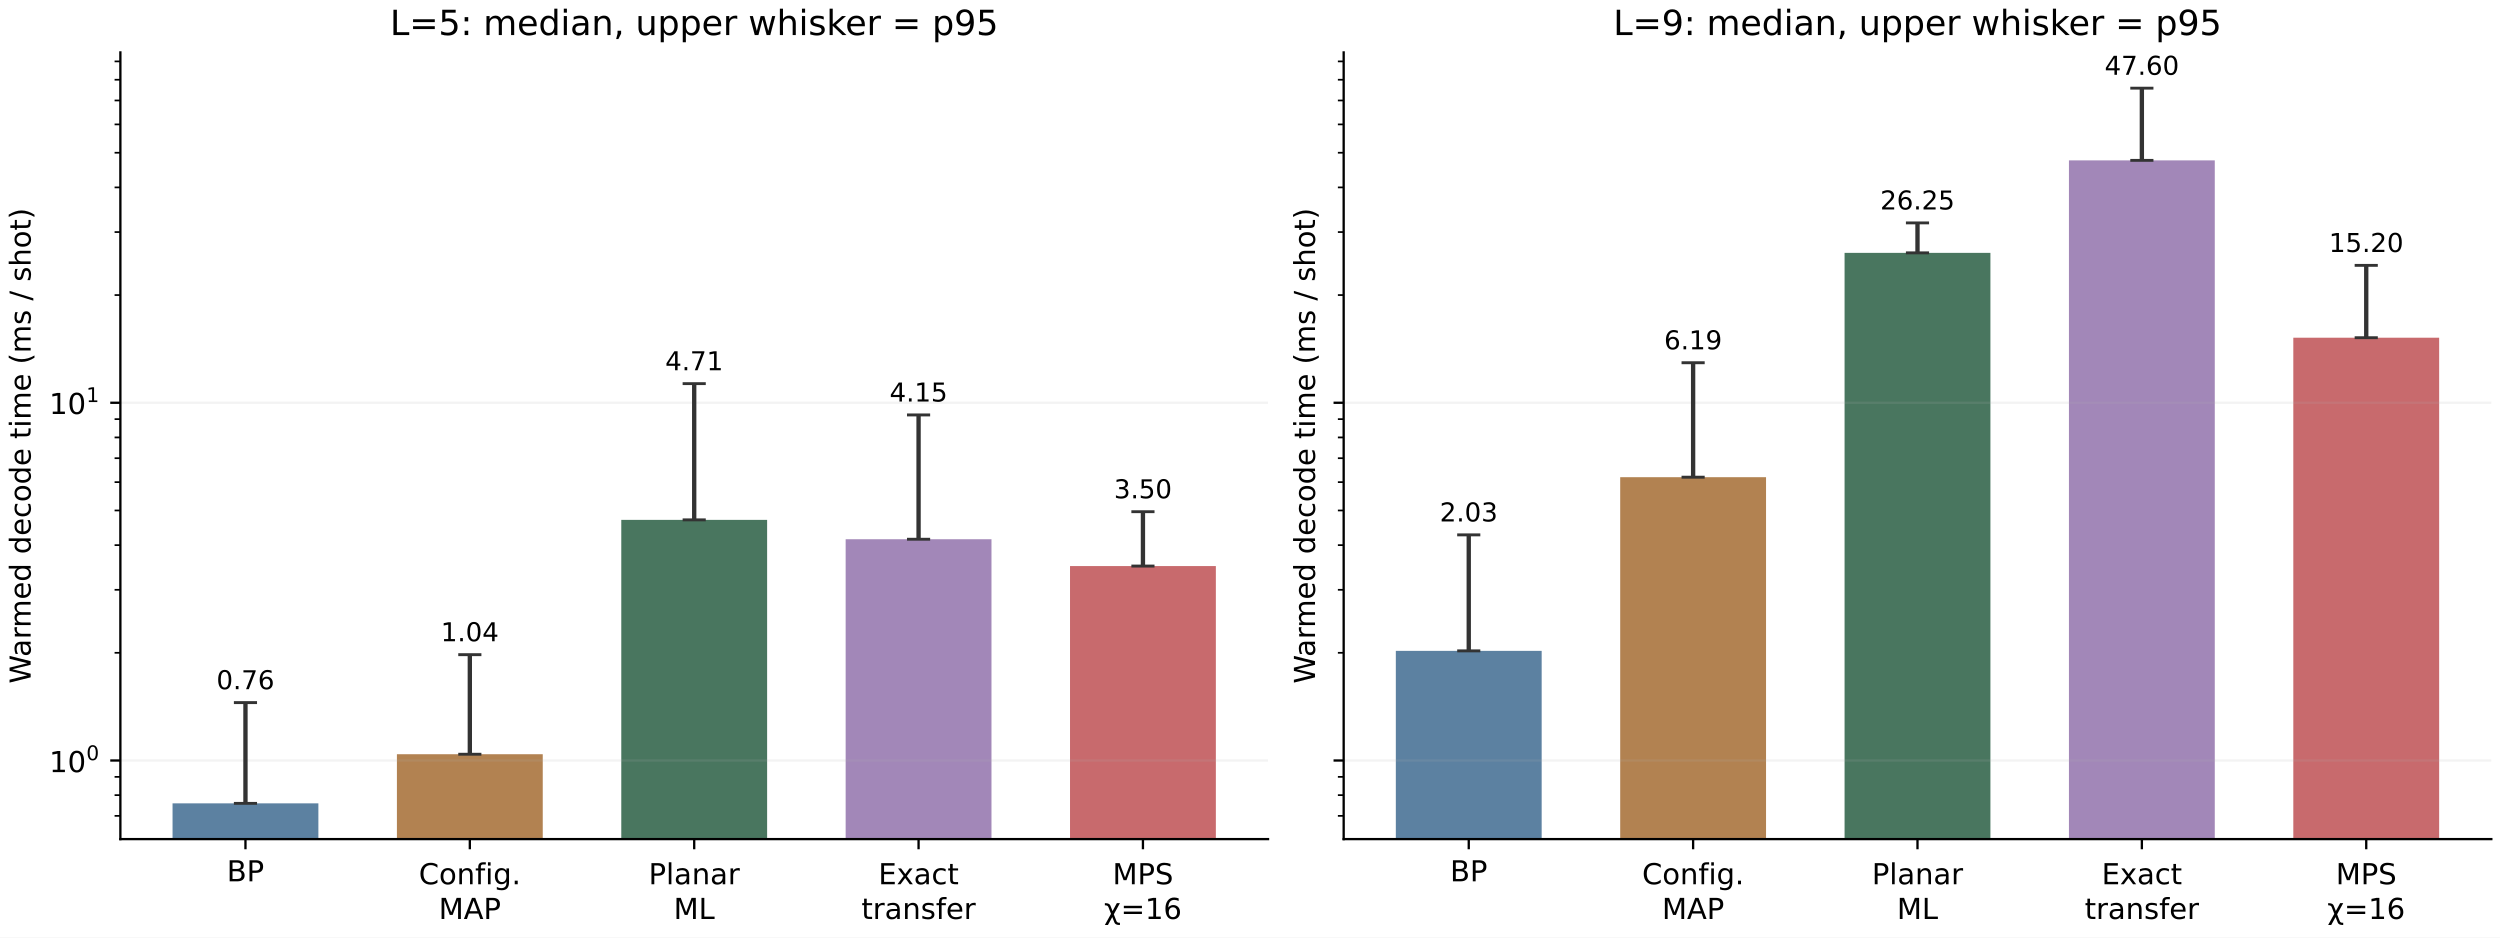
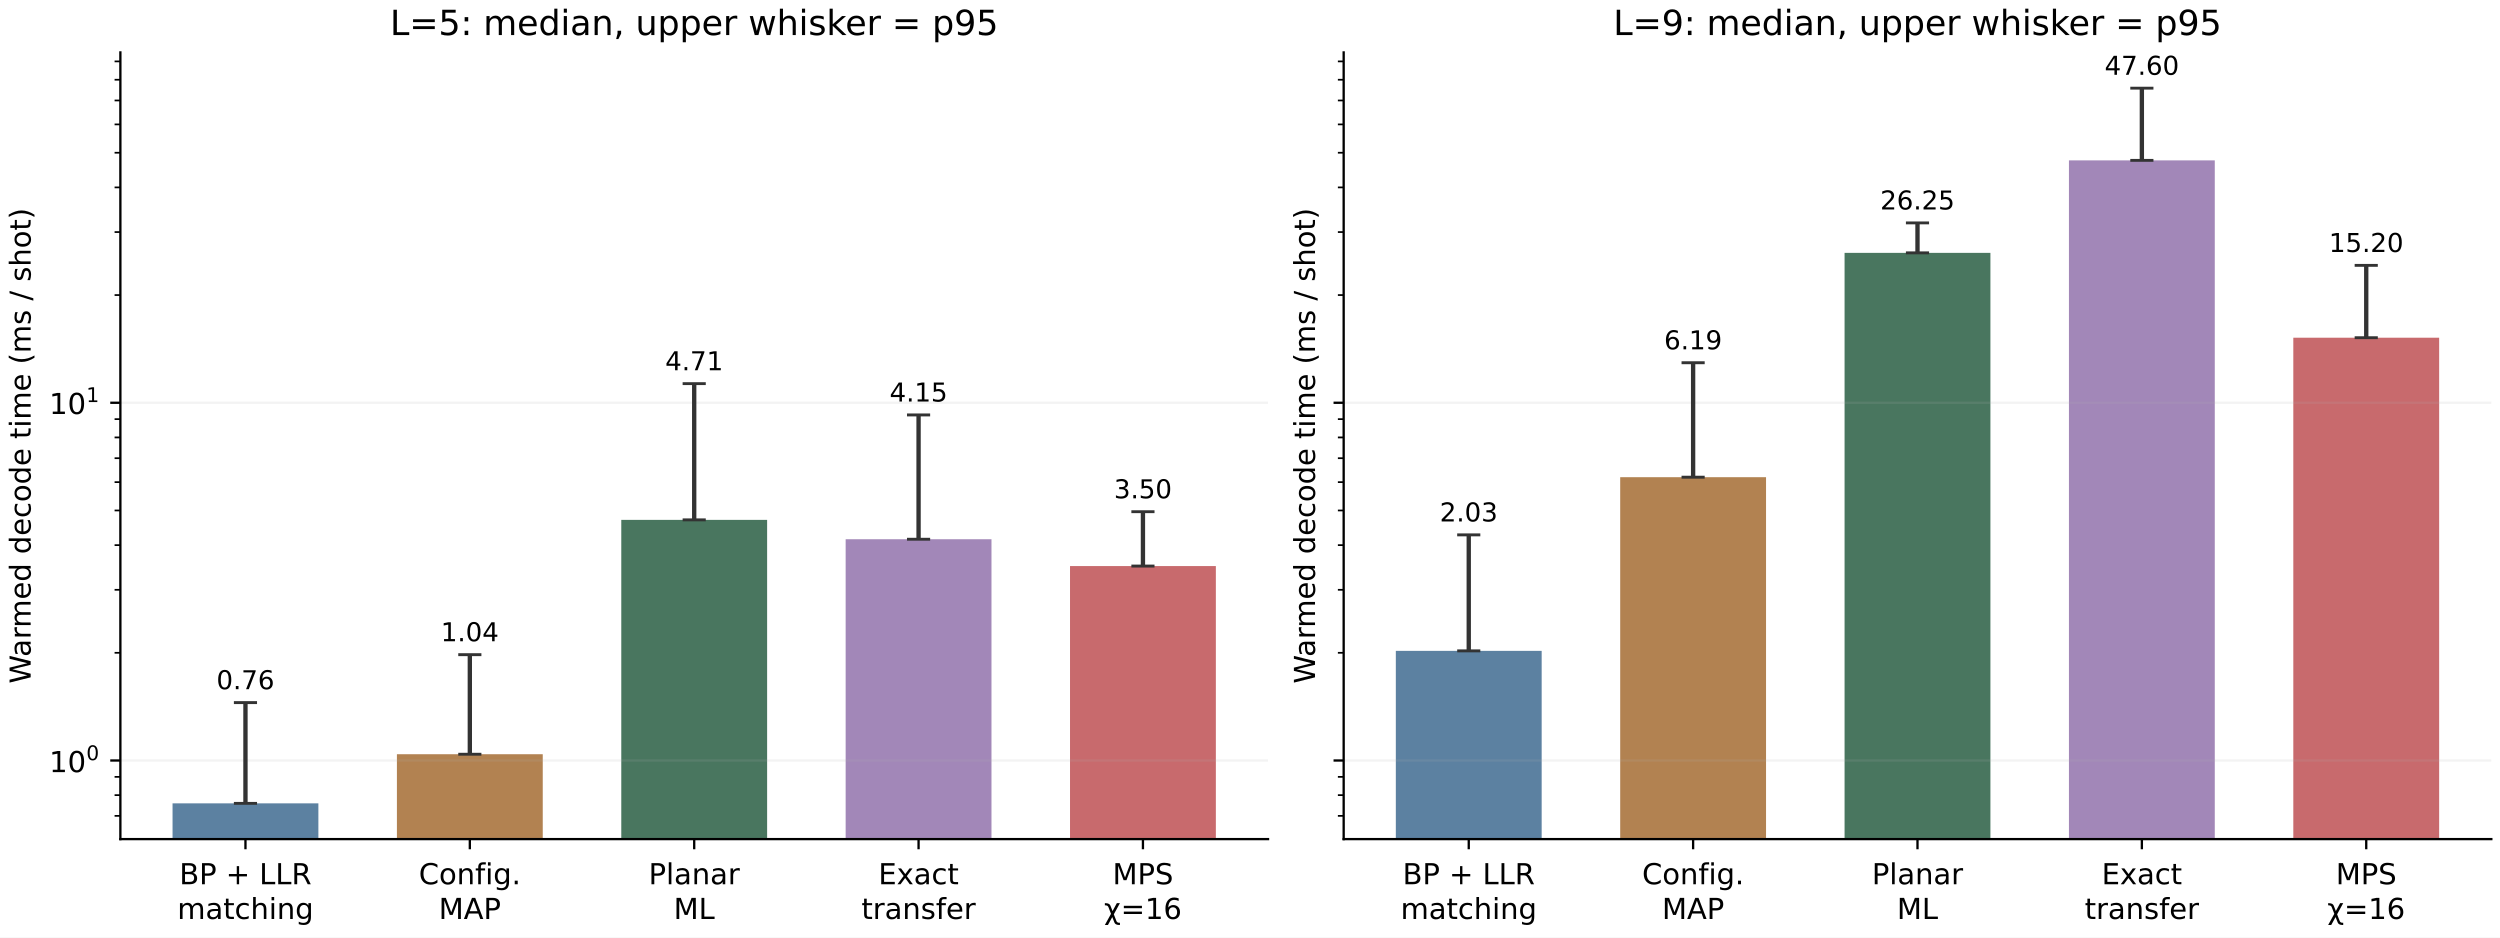
<svg xmlns="http://www.w3.org/2000/svg" xmlns:xlink="http://www.w3.org/1999/xlink" width="864pt" height="324pt" viewBox="0 0 864 324" version="1.1">
  <defs>
    <style type="text/css">*{stroke-linejoin: round; stroke-linecap: butt}</style>
  </defs>
  <g id="figure_1">
    <g id="patch_1">
      <path d="M 0 324  L 864 324  L 864 0  L 0 0  z " style="fill: #ffffff" />
    </g>
    <g id="axes_1">
      <g id="patch_2">
        <path d="M 41.601 289.995  L 438.23 289.995  L 438.23 18.118  L 41.601 18.118  z " style="fill: #ffffff" />
      </g>
      <g id="patch_3">
-         <path d="M 59.63 123890.373  L 110.032 123890.373  L 110.032 277.637  L 59.63 277.637  z " clip-path="url(#p7b00800ccc)" style="fill: #406b91; opacity: 0.85" />
+         <path d="M 59.63 123890.373  L 110.032 123890.373  L 110.032 277.637  L 59.63 277.637  z " clip-path="url(#pd33505f7f2)" style="fill: #406b91; opacity: 0.85" />
      </g>
      <g id="patch_4">
-         <path d="M 137.172 123890.373  L 187.574 123890.373  L 187.574 260.66  L 137.172 260.66  z " clip-path="url(#p7b00800ccc)" style="fill: #a46c33; opacity: 0.85" />
+         <path d="M 137.172 123890.373  L 187.574 123890.373  L 187.574 260.66  L 137.172 260.66  z " clip-path="url(#pd33505f7f2)" style="fill: #a46c33; opacity: 0.85" />
      </g>
      <g id="patch_5">
-         <path d="M 214.714 123890.373  L 265.117 123890.373  L 265.117 179.669  L 214.714 179.669  z " clip-path="url(#p7b00800ccc)" style="fill: #295e43; opacity: 0.85" />
+         <path d="M 214.714 123890.373  L 265.117 123890.373  L 265.117 179.669  L 214.714 179.669  z " clip-path="url(#pd33505f7f2)" style="fill: #295e43; opacity: 0.85" />
      </g>
      <g id="patch_6">
-         <path d="M 292.257 123890.373  L 342.659 123890.373  L 342.659 186.361  L 292.257 186.361  z " clip-path="url(#p7b00800ccc)" style="fill: #9272ab; opacity: 0.85" />
+         <path d="M 292.257 123890.373  L 342.659 123890.373  L 342.659 186.361  L 292.257 186.361  z " clip-path="url(#pd33505f7f2)" style="fill: #9272ab; opacity: 0.85" />
      </g>
      <g id="patch_7">
-         <path d="M 369.799 123890.373  L 420.201 123890.373  L 420.201 195.631  L 369.799 195.631  z " clip-path="url(#p7b00800ccc)" style="fill: #be5054; opacity: 0.85" />
+         <path d="M 369.799 123890.373  L 420.201 123890.373  L 420.201 195.631  L 369.799 195.631  z " clip-path="url(#pd33505f7f2)" style="fill: #be5054; opacity: 0.85" />
      </g>
      <g id="matplotlib.axis_1">
        <g id="xtick_1">
          <g id="line2d_1">
            <defs>
-               <path id="m39eaf22ebf" d="M 0 0  L 0 3.5  " style="stroke: #000000; stroke-width: 0.8" />
+               <path id="ma0be3ea80e" d="M 0 0  L 0 3.5  " style="stroke: #000000; stroke-width: 0.8" />
            </defs>
            <g>
-               <use xlink:href="#m39eaf22ebf" x="84.831" y="289.995" style="stroke: #000000; stroke-width: 0.8" />
+               <use xlink:href="#ma0be3ea80e" x="84.831" y="289.995" style="stroke: #000000; stroke-width: 0.8" />
            </g>
          </g>
          <g id="text_1">
-             <text style="font-size: 10px; font-family: 'DejaVu Sans', 'Bitstream Vera Sans', 'Computer Modern Sans Serif', 'Lucida Grande', 'Verdana', 'Geneva', 'Lucid', 'Arial', 'Helvetica', 'Avant Garde', sans-serif; text-anchor: middle" x="84.831" y="304.593" transform="rotate(-0 84.83087 304.5927)">BP</text>
+             <text style="font-size: 10px; font-family: 'DejaVu Sans', 'Bitstream Vera Sans', 'Computer Modern Sans Serif', 'Lucida Grande', 'Verdana', 'Geneva', 'Lucid', 'Arial', 'Helvetica', 'Avant Garde', sans-serif" transform="translate(61.97149 305.5937)">BP + LLR</text>
+             <text style="font-size: 10px; font-family: 'DejaVu Sans', 'Bitstream Vera Sans', 'Computer Modern Sans Serif', 'Lucida Grande', 'Verdana', 'Geneva', 'Lucid', 'Arial', 'Helvetica', 'Avant Garde', sans-serif" transform="translate(61.28634 317.5964)">matching</text>
          </g>
        </g>
        <g id="xtick_2">
          <g id="line2d_2">
            <g>
-               <use xlink:href="#m39eaf22ebf" x="162.373" y="289.995" style="stroke: #000000; stroke-width: 0.8" />
+               <use xlink:href="#ma0be3ea80e" x="162.373" y="289.995" style="stroke: #000000; stroke-width: 0.8" />
            </g>
          </g>
          <g id="text_2">
            <text style="font-size: 10px; font-family: 'DejaVu Sans', 'Bitstream Vera Sans', 'Computer Modern Sans Serif', 'Lucida Grande', 'Verdana', 'Geneva', 'Lucid', 'Arial', 'Helvetica', 'Avant Garde', sans-serif" transform="translate(144.7412 305.5945)">Config.</text>
            <text style="font-size: 10px; font-family: 'DejaVu Sans', 'Bitstream Vera Sans', 'Computer Modern Sans Serif', 'Lucida Grande', 'Verdana', 'Geneva', 'Lucid', 'Arial', 'Helvetica', 'Avant Garde', sans-serif" transform="translate(151.624 317.5964)">MAP</text>
          </g>
        </g>
        <g id="xtick_3">
          <g id="line2d_3">
            <g>
-               <use xlink:href="#m39eaf22ebf" x="239.916" y="289.995" style="stroke: #000000; stroke-width: 0.8" />
+               <use xlink:href="#ma0be3ea80e" x="239.916" y="289.995" style="stroke: #000000; stroke-width: 0.8" />
            </g>
          </g>
          <g id="text_3">
            <text style="font-size: 10px; font-family: 'DejaVu Sans', 'Bitstream Vera Sans', 'Computer Modern Sans Serif', 'Lucida Grande', 'Verdana', 'Geneva', 'Lucid', 'Arial', 'Helvetica', 'Avant Garde', sans-serif" transform="translate(224.1593 305.5945)">Planar</text>
            <text style="font-size: 10px; font-family: 'DejaVu Sans', 'Bitstream Vera Sans', 'Computer Modern Sans Serif', 'Lucida Grande', 'Verdana', 'Geneva', 'Lucid', 'Arial', 'Helvetica', 'Avant Garde', sans-serif" transform="translate(232.8155 317.5964)">ML</text>
          </g>
        </g>
        <g id="xtick_4">
          <g id="line2d_4">
            <g>
-               <use xlink:href="#m39eaf22ebf" x="317.458" y="289.995" style="stroke: #000000; stroke-width: 0.8" />
+               <use xlink:href="#ma0be3ea80e" x="317.458" y="289.995" style="stroke: #000000; stroke-width: 0.8" />
            </g>
          </g>
          <g id="text_4">
            <text style="font-size: 10px; font-family: 'DejaVu Sans', 'Bitstream Vera Sans', 'Computer Modern Sans Serif', 'Lucida Grande', 'Verdana', 'Geneva', 'Lucid', 'Arial', 'Helvetica', 'Avant Garde', sans-serif" transform="translate(303.5656 305.5937)">Exact</text>
            <text style="font-size: 10px; font-family: 'DejaVu Sans', 'Bitstream Vera Sans', 'Computer Modern Sans Serif', 'Lucida Grande', 'Verdana', 'Geneva', 'Lucid', 'Arial', 'Helvetica', 'Avant Garde', sans-serif" transform="translate(297.7125 317.5964)">transfer</text>
          </g>
        </g>
        <g id="xtick_5">
          <g id="line2d_5">
            <g>
-               <use xlink:href="#m39eaf22ebf" x="395" y="289.995" style="stroke: #000000; stroke-width: 0.8" />
+               <use xlink:href="#ma0be3ea80e" x="395" y="289.995" style="stroke: #000000; stroke-width: 0.8" />
            </g>
          </g>
          <g id="text_5">
            <text style="font-size: 10px; font-family: 'DejaVu Sans', 'Bitstream Vera Sans', 'Computer Modern Sans Serif', 'Lucida Grande', 'Verdana', 'Geneva', 'Lucid', 'Arial', 'Helvetica', 'Avant Garde', sans-serif" transform="translate(384.497 305.5937)">MPS</text>
            <text style="font-size: 10px; font-family: 'DejaVu Sans', 'Bitstream Vera Sans', 'Computer Modern Sans Serif', 'Lucida Grande', 'Verdana', 'Geneva', 'Lucid', 'Arial', 'Helvetica', 'Avant Garde', sans-serif" transform="translate(381.5595 317.5957)">χ=16</text>
          </g>
        </g>
      </g>
      <g id="matplotlib.axis_2">
        <g id="ytick_1">
          <g id="line2d_6">
-             <path d="M 41.601 262.824  L 438.23 262.824  " clip-path="url(#p7b00800ccc)" style="fill: none; stroke: #b0b0b0; stroke-opacity: 0.15; stroke-width: 0.8; stroke-linecap: square" />
+             <path d="M 41.601 262.824  L 438.23 262.824  " clip-path="url(#pd33505f7f2)" style="fill: none; stroke: #b0b0b0; stroke-opacity: 0.15; stroke-width: 0.8; stroke-linecap: square" />
          </g>
          <g id="line2d_7">
            <defs>
-               <path id="m171c325c07" d="M 0 0  L -3.5 0  " style="stroke: #000000; stroke-width: 0.8" />
+               <path id="m7f6ac3536e" d="M 0 0  L -3.5 0  " style="stroke: #000000; stroke-width: 0.8" />
            </defs>
            <g>
-               <use xlink:href="#m171c325c07" x="41.601" y="262.824" style="stroke: #000000; stroke-width: 0.8" />
+               <use xlink:href="#m7f6ac3536e" x="41.601" y="262.824" style="stroke: #000000; stroke-width: 0.8" />
            </g>
          </g>
          <g id="text_6">
            <g transform="translate(17.00102 267.5242)">
              <text>
                <tspan x="0" y="-0.675" style="font-size: 10px; font-family: 'DejaVu Sans'">1</tspan>
                <tspan x="6.362" y="-0.675" style="font-size: 10px; font-family: 'DejaVu Sans'">0</tspan>
                <tspan x="12.82" y="-4.805" style="font-size: 7px; font-family: 'DejaVu Sans'">0</tspan>
              </text>
            </g>
          </g>
        </g>
        <g id="ytick_2">
          <g id="line2d_8">
-             <path d="M 41.601 139.197  L 438.23 139.197  " clip-path="url(#p7b00800ccc)" style="fill: none; stroke: #b0b0b0; stroke-opacity: 0.15; stroke-width: 0.8; stroke-linecap: square" />
+             <path d="M 41.601 139.197  L 438.23 139.197  " clip-path="url(#pd33505f7f2)" style="fill: none; stroke: #b0b0b0; stroke-opacity: 0.15; stroke-width: 0.8; stroke-linecap: square" />
          </g>
          <g id="line2d_9">
            <g>
-               <use xlink:href="#m171c325c07" x="41.601" y="139.197" style="stroke: #000000; stroke-width: 0.8" />
+               <use xlink:href="#m7f6ac3536e" x="41.601" y="139.197" style="stroke: #000000; stroke-width: 0.8" />
            </g>
          </g>
          <g id="text_7">
            <g transform="translate(17.00102 143.8467)">
              <text>
                <tspan x="0" y="-0.762" style="font-size: 10px; font-family: 'DejaVu Sans'">1</tspan>
                <tspan x="6.362" y="-0.762" style="font-size: 10px; font-family: 'DejaVu Sans'">0</tspan>
                <tspan x="12.82" y="-4.892" style="font-size: 7px; font-family: 'DejaVu Sans'">1</tspan>
              </text>
            </g>
          </g>
        </g>
        <g id="ytick_3">
          <g id="line2d_10">
            <defs>
-               <path id="m481abba2ee" d="M 0 0  L -2 0  " style="stroke: #000000; stroke-width: 0.6" />
+               <path id="m90435f32dc" d="M 0 0  L -2 0  " style="stroke: #000000; stroke-width: 0.6" />
            </defs>
            <g>
-               <use xlink:href="#m481abba2ee" x="41.601" y="281.974" style="stroke: #000000; stroke-width: 0.6" />
+               <use xlink:href="#m90435f32dc" x="41.601" y="281.974" style="stroke: #000000; stroke-width: 0.6" />
            </g>
          </g>
        </g>
        <g id="ytick_4">
          <g id="line2d_11">
            <g>
-               <use xlink:href="#m481abba2ee" x="41.601" y="274.805" style="stroke: #000000; stroke-width: 0.6" />
+               <use xlink:href="#m90435f32dc" x="41.601" y="274.805" style="stroke: #000000; stroke-width: 0.6" />
            </g>
          </g>
        </g>
        <g id="ytick_5">
          <g id="line2d_12">
            <g>
-               <use xlink:href="#m481abba2ee" x="41.601" y="268.481" style="stroke: #000000; stroke-width: 0.6" />
+               <use xlink:href="#m90435f32dc" x="41.601" y="268.481" style="stroke: #000000; stroke-width: 0.6" />
            </g>
          </g>
        </g>
        <g id="ytick_6">
          <g id="line2d_13">
            <g>
-               <use xlink:href="#m481abba2ee" x="41.601" y="225.609" style="stroke: #000000; stroke-width: 0.6" />
+               <use xlink:href="#m90435f32dc" x="41.601" y="225.609" style="stroke: #000000; stroke-width: 0.6" />
            </g>
          </g>
        </g>
        <g id="ytick_7">
          <g id="line2d_14">
            <g>
-               <use xlink:href="#m481abba2ee" x="41.601" y="203.839" style="stroke: #000000; stroke-width: 0.6" />
+               <use xlink:href="#m90435f32dc" x="41.601" y="203.839" style="stroke: #000000; stroke-width: 0.6" />
            </g>
          </g>
        </g>
        <g id="ytick_8">
          <g id="line2d_15">
            <g>
-               <use xlink:href="#m481abba2ee" x="41.601" y="188.393" style="stroke: #000000; stroke-width: 0.6" />
+               <use xlink:href="#m90435f32dc" x="41.601" y="188.393" style="stroke: #000000; stroke-width: 0.6" />
            </g>
          </g>
        </g>
        <g id="ytick_9">
          <g id="line2d_16">
            <g>
-               <use xlink:href="#m481abba2ee" x="41.601" y="176.412" style="stroke: #000000; stroke-width: 0.6" />
+               <use xlink:href="#m90435f32dc" x="41.601" y="176.412" style="stroke: #000000; stroke-width: 0.6" />
            </g>
          </g>
        </g>
        <g id="ytick_10">
          <g id="line2d_17">
            <g>
-               <use xlink:href="#m481abba2ee" x="41.601" y="166.623" style="stroke: #000000; stroke-width: 0.6" />
+               <use xlink:href="#m90435f32dc" x="41.601" y="166.623" style="stroke: #000000; stroke-width: 0.6" />
            </g>
          </g>
        </g>
        <g id="ytick_11">
          <g id="line2d_18">
            <g>
-               <use xlink:href="#m481abba2ee" x="41.601" y="158.347" style="stroke: #000000; stroke-width: 0.6" />
+               <use xlink:href="#m90435f32dc" x="41.601" y="158.347" style="stroke: #000000; stroke-width: 0.6" />
            </g>
          </g>
        </g>
        <g id="ytick_12">
          <g id="line2d_19">
            <g>
-               <use xlink:href="#m481abba2ee" x="41.601" y="151.177" style="stroke: #000000; stroke-width: 0.6" />
+               <use xlink:href="#m90435f32dc" x="41.601" y="151.177" style="stroke: #000000; stroke-width: 0.6" />
            </g>
          </g>
        </g>
        <g id="ytick_13">
          <g id="line2d_20">
            <g>
-               <use xlink:href="#m481abba2ee" x="41.601" y="144.854" style="stroke: #000000; stroke-width: 0.6" />
+               <use xlink:href="#m90435f32dc" x="41.601" y="144.854" style="stroke: #000000; stroke-width: 0.6" />
            </g>
          </g>
        </g>
        <g id="ytick_14">
          <g id="line2d_21">
            <g>
-               <use xlink:href="#m481abba2ee" x="41.601" y="101.981" style="stroke: #000000; stroke-width: 0.6" />
+               <use xlink:href="#m90435f32dc" x="41.601" y="101.981" style="stroke: #000000; stroke-width: 0.6" />
            </g>
          </g>
        </g>
        <g id="ytick_15">
          <g id="line2d_22">
            <g>
-               <use xlink:href="#m481abba2ee" x="41.601" y="80.211" style="stroke: #000000; stroke-width: 0.6" />
+               <use xlink:href="#m90435f32dc" x="41.601" y="80.211" style="stroke: #000000; stroke-width: 0.6" />
            </g>
          </g>
        </g>
        <g id="ytick_16">
          <g id="line2d_23">
            <g>
-               <use xlink:href="#m481abba2ee" x="41.601" y="64.765" style="stroke: #000000; stroke-width: 0.6" />
+               <use xlink:href="#m90435f32dc" x="41.601" y="64.765" style="stroke: #000000; stroke-width: 0.6" />
            </g>
          </g>
        </g>
        <g id="ytick_17">
          <g id="line2d_24">
            <g>
-               <use xlink:href="#m481abba2ee" x="41.601" y="52.785" style="stroke: #000000; stroke-width: 0.6" />
+               <use xlink:href="#m90435f32dc" x="41.601" y="52.785" style="stroke: #000000; stroke-width: 0.6" />
            </g>
          </g>
        </g>
        <g id="ytick_18">
          <g id="line2d_25">
            <g>
-               <use xlink:href="#m481abba2ee" x="41.601" y="42.996" style="stroke: #000000; stroke-width: 0.6" />
+               <use xlink:href="#m90435f32dc" x="41.601" y="42.996" style="stroke: #000000; stroke-width: 0.6" />
            </g>
          </g>
        </g>
        <g id="ytick_19">
          <g id="line2d_26">
            <g>
-               <use xlink:href="#m481abba2ee" x="41.601" y="34.719" style="stroke: #000000; stroke-width: 0.6" />
+               <use xlink:href="#m90435f32dc" x="41.601" y="34.719" style="stroke: #000000; stroke-width: 0.6" />
            </g>
          </g>
        </g>
        <g id="ytick_20">
          <g id="line2d_27">
            <g>
-               <use xlink:href="#m481abba2ee" x="41.601" y="27.55" style="stroke: #000000; stroke-width: 0.6" />
+               <use xlink:href="#m90435f32dc" x="41.601" y="27.55" style="stroke: #000000; stroke-width: 0.6" />
            </g>
          </g>
        </g>
        <g id="ytick_21">
          <g id="line2d_28">
            <g>
-               <use xlink:href="#m481abba2ee" x="41.601" y="21.226" style="stroke: #000000; stroke-width: 0.6" />
+               <use xlink:href="#m90435f32dc" x="41.601" y="21.226" style="stroke: #000000; stroke-width: 0.6" />
            </g>
          </g>
        </g>
        <g id="text_8">
          <text style="font-size: 10px; font-family: 'DejaVu Sans', 'Bitstream Vera Sans', 'Computer Modern Sans Serif', 'Lucida Grande', 'Verdana', 'Geneva', 'Lucid', 'Arial', 'Helvetica', 'Avant Garde', sans-serif; text-anchor: middle" x="10.599" y="154.057" transform="rotate(-90 10.59868 154.0567)">Warmed decode time (ms / shot)</text>
        </g>
      </g>
      <g id="LineCollection_1">
-         <path d="M 84.831 277.637  L 84.831 242.821  " clip-path="url(#p7b00800ccc)" style="fill: none; stroke: #333333; stroke-width: 1.5" />
-         <path d="M 162.373 260.66  L 162.373 226.249  " clip-path="url(#p7b00800ccc)" style="fill: none; stroke: #333333; stroke-width: 1.5" />
-         <path d="M 239.916 179.669  L 239.916 132.582  " clip-path="url(#p7b00800ccc)" style="fill: none; stroke: #333333; stroke-width: 1.5" />
-         <path d="M 317.458 186.361  L 317.458 143.404  " clip-path="url(#p7b00800ccc)" style="fill: none; stroke: #333333; stroke-width: 1.5" />
-         <path d="M 395 195.631  L 395 176.84  " clip-path="url(#p7b00800ccc)" style="fill: none; stroke: #333333; stroke-width: 1.5" />
+         <path d="M 84.831 277.637  L 84.831 242.821  " clip-path="url(#pd33505f7f2)" style="fill: none; stroke: #333333; stroke-width: 1.5" />
+         <path d="M 162.373 260.66  L 162.373 226.249  " clip-path="url(#pd33505f7f2)" style="fill: none; stroke: #333333; stroke-width: 1.5" />
+         <path d="M 239.916 179.669  L 239.916 132.582  " clip-path="url(#pd33505f7f2)" style="fill: none; stroke: #333333; stroke-width: 1.5" />
+         <path d="M 317.458 186.361  L 317.458 143.404  " clip-path="url(#pd33505f7f2)" style="fill: none; stroke: #333333; stroke-width: 1.5" />
+         <path d="M 395 195.631  L 395 176.84  " clip-path="url(#pd33505f7f2)" style="fill: none; stroke: #333333; stroke-width: 1.5" />
      </g>
      <g id="line2d_29">
        <defs>
-           <path id="m0a966cb6ca" d="M 4 0  L -4 -0  " style="stroke: #333333" />
+           <path id="m99e214da31" d="M 4 0  L -4 -0  " style="stroke: #333333" />
        </defs>
-         <g clip-path="url(#p7b00800ccc)">
-           <use xlink:href="#m0a966cb6ca" x="84.831" y="277.637" style="fill: #333333; stroke: #333333" />
-           <use xlink:href="#m0a966cb6ca" x="162.373" y="260.66" style="fill: #333333; stroke: #333333" />
-           <use xlink:href="#m0a966cb6ca" x="239.916" y="179.669" style="fill: #333333; stroke: #333333" />
-           <use xlink:href="#m0a966cb6ca" x="317.458" y="186.361" style="fill: #333333; stroke: #333333" />
-           <use xlink:href="#m0a966cb6ca" x="395" y="195.631" style="fill: #333333; stroke: #333333" />
+         <g clip-path="url(#pd33505f7f2)">
+           <use xlink:href="#m99e214da31" x="84.831" y="277.637" style="fill: #333333; stroke: #333333" />
+           <use xlink:href="#m99e214da31" x="162.373" y="260.66" style="fill: #333333; stroke: #333333" />
+           <use xlink:href="#m99e214da31" x="239.916" y="179.669" style="fill: #333333; stroke: #333333" />
+           <use xlink:href="#m99e214da31" x="317.458" y="186.361" style="fill: #333333; stroke: #333333" />
+           <use xlink:href="#m99e214da31" x="395" y="195.631" style="fill: #333333; stroke: #333333" />
        </g>
      </g>
      <g id="line2d_30">
-         <g clip-path="url(#p7b00800ccc)">
-           <use xlink:href="#m0a966cb6ca" x="84.831" y="242.821" style="fill: #333333; stroke: #333333" />
-           <use xlink:href="#m0a966cb6ca" x="162.373" y="226.249" style="fill: #333333; stroke: #333333" />
-           <use xlink:href="#m0a966cb6ca" x="239.916" y="132.582" style="fill: #333333; stroke: #333333" />
-           <use xlink:href="#m0a966cb6ca" x="317.458" y="143.404" style="fill: #333333; stroke: #333333" />
-           <use xlink:href="#m0a966cb6ca" x="395" y="176.84" style="fill: #333333; stroke: #333333" />
+         <g clip-path="url(#pd33505f7f2)">
+           <use xlink:href="#m99e214da31" x="84.831" y="242.821" style="fill: #333333; stroke: #333333" />
+           <use xlink:href="#m99e214da31" x="162.373" y="226.249" style="fill: #333333; stroke: #333333" />
+           <use xlink:href="#m99e214da31" x="239.916" y="132.582" style="fill: #333333; stroke: #333333" />
+           <use xlink:href="#m99e214da31" x="317.458" y="143.404" style="fill: #333333; stroke: #333333" />
+           <use xlink:href="#m99e214da31" x="395" y="176.84" style="fill: #333333; stroke: #333333" />
        </g>
      </g>
      <g id="patch_8">
        <path d="M 41.601 289.995  L 41.601 18.118  " style="fill: none; stroke: #000000; stroke-width: 0.8; stroke-linejoin: miter; stroke-linecap: square" />
      </g>
      <g id="patch_9">
        <path d="M 41.601 289.995  L 438.23 289.995  " style="fill: none; stroke: #000000; stroke-width: 0.8; stroke-linejoin: miter; stroke-linecap: square" />
      </g>
      <g id="text_9">
        <text style="font-size: 9px; font-family: 'DejaVu Sans', 'Bitstream Vera Sans', 'Computer Modern Sans Serif', 'Lucida Grande', 'Verdana', 'Geneva', 'Lucid', 'Arial', 'Helvetica', 'Avant Garde', sans-serif; text-anchor: middle" x="84.831" y="238.194" transform="rotate(-0 84.83087 238.1943)">0.76</text>
      </g>
      <g id="text_10">
        <text style="font-size: 9px; font-family: 'DejaVu Sans', 'Bitstream Vera Sans', 'Computer Modern Sans Serif', 'Lucida Grande', 'Verdana', 'Geneva', 'Lucid', 'Arial', 'Helvetica', 'Avant Garde', sans-serif; text-anchor: middle" x="162.373" y="221.622" transform="rotate(-0 162.3732 221.6219)">1.04</text>
      </g>
      <g id="text_11">
        <text style="font-size: 9px; font-family: 'DejaVu Sans', 'Bitstream Vera Sans', 'Computer Modern Sans Serif', 'Lucida Grande', 'Verdana', 'Geneva', 'Lucid', 'Arial', 'Helvetica', 'Avant Garde', sans-serif; text-anchor: middle" x="239.916" y="127.955" transform="rotate(-0 239.9155 127.9551)">4.71</text>
      </g>
      <g id="text_12">
        <text style="font-size: 9px; font-family: 'DejaVu Sans', 'Bitstream Vera Sans', 'Computer Modern Sans Serif', 'Lucida Grande', 'Verdana', 'Geneva', 'Lucid', 'Arial', 'Helvetica', 'Avant Garde', sans-serif; text-anchor: middle" x="317.458" y="138.777" transform="rotate(-0 317.4578 138.7766)">4.15</text>
      </g>
      <g id="text_13">
        <text style="font-size: 9px; font-family: 'DejaVu Sans', 'Bitstream Vera Sans', 'Computer Modern Sans Serif', 'Lucida Grande', 'Verdana', 'Geneva', 'Lucid', 'Arial', 'Helvetica', 'Avant Garde', sans-serif; text-anchor: middle" x="395" y="172.213" transform="rotate(-0 395.0002 172.2126)">3.50</text>
      </g>
      <g id="text_14">
        <text style="font-size: 12px; font-family: 'DejaVu Sans', 'Bitstream Vera Sans', 'Computer Modern Sans Serif', 'Lucida Grande', 'Verdana', 'Geneva', 'Lucid', 'Arial', 'Helvetica', 'Avant Garde', sans-serif; text-anchor: middle" x="239.916" y="12.118" transform="rotate(-0 239.9155 12.11837)">L=5: median, upper whisker = p95</text>
      </g>
    </g>
    <g id="axes_2">
      <g id="patch_10">
        <path d="M 464.371 289.995  L 861 289.995  L 861 18.118  L 464.371 18.118  z " style="fill: #ffffff" />
      </g>
      <g id="patch_11">
-         <path d="M 482.399 123890.373  L 532.802 123890.373  L 532.802 224.939  L 482.399 224.939  z " clip-path="url(#p116a452dc4)" style="fill: #406b91; opacity: 0.85" />
+         <path d="M 482.399 123890.373  L 532.802 123890.373  L 532.802 224.939  L 482.399 224.939  z " clip-path="url(#p02d92fce80)" style="fill: #406b91; opacity: 0.85" />
      </g>
      <g id="patch_12">
-         <path d="M 559.942 123890.373  L 610.344 123890.373  L 610.344 164.917  L 559.942 164.917  z " clip-path="url(#p116a452dc4)" style="fill: #a46c33; opacity: 0.85" />
+         <path d="M 559.942 123890.373  L 610.344 123890.373  L 610.344 164.917  L 559.942 164.917  z " clip-path="url(#p02d92fce80)" style="fill: #a46c33; opacity: 0.85" />
      </g>
      <g id="patch_13">
-         <path d="M 637.484 123890.373  L 687.887 123890.373  L 687.887 87.391  L 637.484 87.391  z " clip-path="url(#p116a452dc4)" style="fill: #295e43; opacity: 0.85" />
+         <path d="M 637.484 123890.373  L 687.887 123890.373  L 687.887 87.391  L 637.484 87.391  z " clip-path="url(#p02d92fce80)" style="fill: #295e43; opacity: 0.85" />
      </g>
      <g id="patch_14">
-         <path d="M 715.026 123890.373  L 765.429 123890.373  L 765.429 55.426  L 715.026 55.426  z " clip-path="url(#p116a452dc4)" style="fill: #9272ab; opacity: 0.85" />
+         <path d="M 715.026 123890.373  L 765.429 123890.373  L 765.429 55.426  L 715.026 55.426  z " clip-path="url(#p02d92fce80)" style="fill: #9272ab; opacity: 0.85" />
      </g>
      <g id="patch_15">
-         <path d="M 792.569 123890.373  L 842.971 123890.373  L 842.971 116.713  L 792.569 116.713  z " clip-path="url(#p116a452dc4)" style="fill: #be5054; opacity: 0.85" />
+         <path d="M 792.569 123890.373  L 842.971 123890.373  L 842.971 116.713  L 792.569 116.713  z " clip-path="url(#p02d92fce80)" style="fill: #be5054; opacity: 0.85" />
      </g>
      <g id="matplotlib.axis_3">
        <g id="xtick_6">
          <g id="line2d_31">
            <g>
-               <use xlink:href="#m39eaf22ebf" x="507.601" y="289.995" style="stroke: #000000; stroke-width: 0.8" />
+               <use xlink:href="#ma0be3ea80e" x="507.601" y="289.995" style="stroke: #000000; stroke-width: 0.8" />
            </g>
          </g>
          <g id="text_15">
-             <text style="font-size: 10px; font-family: 'DejaVu Sans', 'Bitstream Vera Sans', 'Computer Modern Sans Serif', 'Lucida Grande', 'Verdana', 'Geneva', 'Lucid', 'Arial', 'Helvetica', 'Avant Garde', sans-serif; text-anchor: middle" x="507.601" y="304.593" transform="rotate(-0 507.6006 304.5927)">BP</text>
+             <text style="font-size: 10px; font-family: 'DejaVu Sans', 'Bitstream Vera Sans', 'Computer Modern Sans Serif', 'Lucida Grande', 'Verdana', 'Geneva', 'Lucid', 'Arial', 'Helvetica', 'Avant Garde', sans-serif" transform="translate(484.7413 305.5937)">BP + LLR</text>
+             <text style="font-size: 10px; font-family: 'DejaVu Sans', 'Bitstream Vera Sans', 'Computer Modern Sans Serif', 'Lucida Grande', 'Verdana', 'Geneva', 'Lucid', 'Arial', 'Helvetica', 'Avant Garde', sans-serif" transform="translate(484.0561 317.5964)">matching</text>
          </g>
        </g>
        <g id="xtick_7">
          <g id="line2d_32">
            <g>
-               <use xlink:href="#m39eaf22ebf" x="585.143" y="289.995" style="stroke: #000000; stroke-width: 0.8" />
+               <use xlink:href="#ma0be3ea80e" x="585.143" y="289.995" style="stroke: #000000; stroke-width: 0.8" />
            </g>
          </g>
          <g id="text_16">
            <text style="font-size: 10px; font-family: 'DejaVu Sans', 'Bitstream Vera Sans', 'Computer Modern Sans Serif', 'Lucida Grande', 'Verdana', 'Geneva', 'Lucid', 'Arial', 'Helvetica', 'Avant Garde', sans-serif" transform="translate(567.5109 305.5945)">Config.</text>
            <text style="font-size: 10px; font-family: 'DejaVu Sans', 'Bitstream Vera Sans', 'Computer Modern Sans Serif', 'Lucida Grande', 'Verdana', 'Geneva', 'Lucid', 'Arial', 'Helvetica', 'Avant Garde', sans-serif" transform="translate(574.3937 317.5964)">MAP</text>
          </g>
        </g>
        <g id="xtick_8">
          <g id="line2d_33">
            <g>
-               <use xlink:href="#m39eaf22ebf" x="662.685" y="289.995" style="stroke: #000000; stroke-width: 0.8" />
+               <use xlink:href="#ma0be3ea80e" x="662.685" y="289.995" style="stroke: #000000; stroke-width: 0.8" />
            </g>
          </g>
          <g id="text_17">
            <text style="font-size: 10px; font-family: 'DejaVu Sans', 'Bitstream Vera Sans', 'Computer Modern Sans Serif', 'Lucida Grande', 'Verdana', 'Geneva', 'Lucid', 'Arial', 'Helvetica', 'Avant Garde', sans-serif" transform="translate(646.929 305.5945)">Planar</text>
            <text style="font-size: 10px; font-family: 'DejaVu Sans', 'Bitstream Vera Sans', 'Computer Modern Sans Serif', 'Lucida Grande', 'Verdana', 'Geneva', 'Lucid', 'Arial', 'Helvetica', 'Avant Garde', sans-serif" transform="translate(655.5853 317.5964)">ML</text>
          </g>
        </g>
        <g id="xtick_9">
          <g id="line2d_34">
            <g>
-               <use xlink:href="#m39eaf22ebf" x="740.228" y="289.995" style="stroke: #000000; stroke-width: 0.8" />
+               <use xlink:href="#ma0be3ea80e" x="740.228" y="289.995" style="stroke: #000000; stroke-width: 0.8" />
            </g>
          </g>
          <g id="text_18">
            <text style="font-size: 10px; font-family: 'DejaVu Sans', 'Bitstream Vera Sans', 'Computer Modern Sans Serif', 'Lucida Grande', 'Verdana', 'Geneva', 'Lucid', 'Arial', 'Helvetica', 'Avant Garde', sans-serif" transform="translate(726.3354 305.5937)">Exact</text>
            <text style="font-size: 10px; font-family: 'DejaVu Sans', 'Bitstream Vera Sans', 'Computer Modern Sans Serif', 'Lucida Grande', 'Verdana', 'Geneva', 'Lucid', 'Arial', 'Helvetica', 'Avant Garde', sans-serif" transform="translate(720.4823 317.5964)">transfer</text>
          </g>
        </g>
        <g id="xtick_10">
          <g id="line2d_35">
            <g>
-               <use xlink:href="#m39eaf22ebf" x="817.77" y="289.995" style="stroke: #000000; stroke-width: 0.8" />
+               <use xlink:href="#ma0be3ea80e" x="817.77" y="289.995" style="stroke: #000000; stroke-width: 0.8" />
            </g>
          </g>
          <g id="text_19">
            <text style="font-size: 10px; font-family: 'DejaVu Sans', 'Bitstream Vera Sans', 'Computer Modern Sans Serif', 'Lucida Grande', 'Verdana', 'Geneva', 'Lucid', 'Arial', 'Helvetica', 'Avant Garde', sans-serif" transform="translate(807.2668 305.5937)">MPS</text>
            <text style="font-size: 10px; font-family: 'DejaVu Sans', 'Bitstream Vera Sans', 'Computer Modern Sans Serif', 'Lucida Grande', 'Verdana', 'Geneva', 'Lucid', 'Arial', 'Helvetica', 'Avant Garde', sans-serif" transform="translate(804.3293 317.5957)">χ=16</text>
          </g>
        </g>
      </g>
      <g id="matplotlib.axis_4">
        <g id="ytick_22">
          <g id="line2d_36">
-             <path d="M 464.371 262.824  L 861 262.824  " clip-path="url(#p116a452dc4)" style="fill: none; stroke: #b0b0b0; stroke-opacity: 0.15; stroke-width: 0.8; stroke-linecap: square" />
+             <path d="M 464.371 262.824  L 861 262.824  " clip-path="url(#p02d92fce80)" style="fill: none; stroke: #b0b0b0; stroke-opacity: 0.15; stroke-width: 0.8; stroke-linecap: square" />
          </g>
          <g id="line2d_37">
            <g>
-               <use xlink:href="#m171c325c07" x="464.371" y="262.824" style="stroke: #000000; stroke-width: 0.8" />
+               <use xlink:href="#m7f6ac3536e" x="464.371" y="262.824" style="stroke: #000000; stroke-width: 0.8" />
            </g>
          </g>
        </g>
        <g id="ytick_23">
          <g id="line2d_38">
-             <path d="M 464.371 139.197  L 861 139.197  " clip-path="url(#p116a452dc4)" style="fill: none; stroke: #b0b0b0; stroke-opacity: 0.15; stroke-width: 0.8; stroke-linecap: square" />
+             <path d="M 464.371 139.197  L 861 139.197  " clip-path="url(#p02d92fce80)" style="fill: none; stroke: #b0b0b0; stroke-opacity: 0.15; stroke-width: 0.8; stroke-linecap: square" />
          </g>
          <g id="line2d_39">
            <g>
-               <use xlink:href="#m171c325c07" x="464.371" y="139.197" style="stroke: #000000; stroke-width: 0.8" />
+               <use xlink:href="#m7f6ac3536e" x="464.371" y="139.197" style="stroke: #000000; stroke-width: 0.8" />
            </g>
          </g>
        </g>
        <g id="ytick_24">
          <g id="line2d_40">
            <g>
-               <use xlink:href="#m481abba2ee" x="464.371" y="281.974" style="stroke: #000000; stroke-width: 0.6" />
+               <use xlink:href="#m90435f32dc" x="464.371" y="281.974" style="stroke: #000000; stroke-width: 0.6" />
            </g>
          </g>
        </g>
        <g id="ytick_25">
          <g id="line2d_41">
            <g>
-               <use xlink:href="#m481abba2ee" x="464.371" y="274.805" style="stroke: #000000; stroke-width: 0.6" />
+               <use xlink:href="#m90435f32dc" x="464.371" y="274.805" style="stroke: #000000; stroke-width: 0.6" />
            </g>
          </g>
        </g>
        <g id="ytick_26">
          <g id="line2d_42">
            <g>
-               <use xlink:href="#m481abba2ee" x="464.371" y="268.481" style="stroke: #000000; stroke-width: 0.6" />
+               <use xlink:href="#m90435f32dc" x="464.371" y="268.481" style="stroke: #000000; stroke-width: 0.6" />
            </g>
          </g>
        </g>
        <g id="ytick_27">
          <g id="line2d_43">
            <g>
-               <use xlink:href="#m481abba2ee" x="464.371" y="225.609" style="stroke: #000000; stroke-width: 0.6" />
+               <use xlink:href="#m90435f32dc" x="464.371" y="225.609" style="stroke: #000000; stroke-width: 0.6" />
            </g>
          </g>
        </g>
        <g id="ytick_28">
          <g id="line2d_44">
            <g>
-               <use xlink:href="#m481abba2ee" x="464.371" y="203.839" style="stroke: #000000; stroke-width: 0.6" />
+               <use xlink:href="#m90435f32dc" x="464.371" y="203.839" style="stroke: #000000; stroke-width: 0.6" />
            </g>
          </g>
        </g>
        <g id="ytick_29">
          <g id="line2d_45">
            <g>
-               <use xlink:href="#m481abba2ee" x="464.371" y="188.393" style="stroke: #000000; stroke-width: 0.6" />
+               <use xlink:href="#m90435f32dc" x="464.371" y="188.393" style="stroke: #000000; stroke-width: 0.6" />
            </g>
          </g>
        </g>
        <g id="ytick_30">
          <g id="line2d_46">
            <g>
-               <use xlink:href="#m481abba2ee" x="464.371" y="176.412" style="stroke: #000000; stroke-width: 0.6" />
+               <use xlink:href="#m90435f32dc" x="464.371" y="176.412" style="stroke: #000000; stroke-width: 0.6" />
            </g>
          </g>
        </g>
        <g id="ytick_31">
          <g id="line2d_47">
            <g>
-               <use xlink:href="#m481abba2ee" x="464.371" y="166.623" style="stroke: #000000; stroke-width: 0.6" />
+               <use xlink:href="#m90435f32dc" x="464.371" y="166.623" style="stroke: #000000; stroke-width: 0.6" />
            </g>
          </g>
        </g>
        <g id="ytick_32">
          <g id="line2d_48">
            <g>
-               <use xlink:href="#m481abba2ee" x="464.371" y="158.347" style="stroke: #000000; stroke-width: 0.6" />
+               <use xlink:href="#m90435f32dc" x="464.371" y="158.347" style="stroke: #000000; stroke-width: 0.6" />
            </g>
          </g>
        </g>
        <g id="ytick_33">
          <g id="line2d_49">
            <g>
-               <use xlink:href="#m481abba2ee" x="464.371" y="151.177" style="stroke: #000000; stroke-width: 0.6" />
+               <use xlink:href="#m90435f32dc" x="464.371" y="151.177" style="stroke: #000000; stroke-width: 0.6" />
            </g>
          </g>
        </g>
        <g id="ytick_34">
          <g id="line2d_50">
            <g>
-               <use xlink:href="#m481abba2ee" x="464.371" y="144.854" style="stroke: #000000; stroke-width: 0.6" />
+               <use xlink:href="#m90435f32dc" x="464.371" y="144.854" style="stroke: #000000; stroke-width: 0.6" />
            </g>
          </g>
        </g>
        <g id="ytick_35">
          <g id="line2d_51">
            <g>
-               <use xlink:href="#m481abba2ee" x="464.371" y="101.981" style="stroke: #000000; stroke-width: 0.6" />
+               <use xlink:href="#m90435f32dc" x="464.371" y="101.981" style="stroke: #000000; stroke-width: 0.6" />
            </g>
          </g>
        </g>
        <g id="ytick_36">
          <g id="line2d_52">
            <g>
-               <use xlink:href="#m481abba2ee" x="464.371" y="80.211" style="stroke: #000000; stroke-width: 0.6" />
+               <use xlink:href="#m90435f32dc" x="464.371" y="80.211" style="stroke: #000000; stroke-width: 0.6" />
            </g>
          </g>
        </g>
        <g id="ytick_37">
          <g id="line2d_53">
            <g>
-               <use xlink:href="#m481abba2ee" x="464.371" y="64.765" style="stroke: #000000; stroke-width: 0.6" />
+               <use xlink:href="#m90435f32dc" x="464.371" y="64.765" style="stroke: #000000; stroke-width: 0.6" />
            </g>
          </g>
        </g>
        <g id="ytick_38">
          <g id="line2d_54">
            <g>
-               <use xlink:href="#m481abba2ee" x="464.371" y="52.785" style="stroke: #000000; stroke-width: 0.6" />
+               <use xlink:href="#m90435f32dc" x="464.371" y="52.785" style="stroke: #000000; stroke-width: 0.6" />
            </g>
          </g>
        </g>
        <g id="ytick_39">
          <g id="line2d_55">
            <g>
-               <use xlink:href="#m481abba2ee" x="464.371" y="42.996" style="stroke: #000000; stroke-width: 0.6" />
+               <use xlink:href="#m90435f32dc" x="464.371" y="42.996" style="stroke: #000000; stroke-width: 0.6" />
            </g>
          </g>
        </g>
        <g id="ytick_40">
          <g id="line2d_56">
            <g>
-               <use xlink:href="#m481abba2ee" x="464.371" y="34.719" style="stroke: #000000; stroke-width: 0.6" />
+               <use xlink:href="#m90435f32dc" x="464.371" y="34.719" style="stroke: #000000; stroke-width: 0.6" />
            </g>
          </g>
        </g>
        <g id="ytick_41">
          <g id="line2d_57">
            <g>
-               <use xlink:href="#m481abba2ee" x="464.371" y="27.55" style="stroke: #000000; stroke-width: 0.6" />
+               <use xlink:href="#m90435f32dc" x="464.371" y="27.55" style="stroke: #000000; stroke-width: 0.6" />
            </g>
          </g>
        </g>
        <g id="ytick_42">
          <g id="line2d_58">
            <g>
-               <use xlink:href="#m481abba2ee" x="464.371" y="21.226" style="stroke: #000000; stroke-width: 0.6" />
+               <use xlink:href="#m90435f32dc" x="464.371" y="21.226" style="stroke: #000000; stroke-width: 0.6" />
            </g>
          </g>
        </g>
        <g id="text_20">
          <text style="font-size: 10px; font-family: 'DejaVu Sans', 'Bitstream Vera Sans', 'Computer Modern Sans Serif', 'Lucida Grande', 'Verdana', 'Geneva', 'Lucid', 'Arial', 'Helvetica', 'Avant Garde', sans-serif; text-anchor: middle" x="454.468" y="154.057" transform="rotate(-90 454.4684 154.0567)">Warmed decode time (ms / shot)</text>
        </g>
      </g>
      <g id="LineCollection_2">
-         <path d="M 507.601 224.939  L 507.601 184.846  " clip-path="url(#p116a452dc4)" style="fill: none; stroke: #333333; stroke-width: 1.5" />
-         <path d="M 585.143 164.917  L 585.143 125.358  " clip-path="url(#p116a452dc4)" style="fill: none; stroke: #333333; stroke-width: 1.5" />
-         <path d="M 662.685 87.391  L 662.685 77.028  " clip-path="url(#p116a452dc4)" style="fill: none; stroke: #333333; stroke-width: 1.5" />
-         <path d="M 740.228 55.426  L 740.228 30.476  " clip-path="url(#p116a452dc4)" style="fill: none; stroke: #333333; stroke-width: 1.5" />
-         <path d="M 817.77 116.713  L 817.77 91.716  " clip-path="url(#p116a452dc4)" style="fill: none; stroke: #333333; stroke-width: 1.5" />
+         <path d="M 507.601 224.939  L 507.601 184.846  " clip-path="url(#p02d92fce80)" style="fill: none; stroke: #333333; stroke-width: 1.5" />
+         <path d="M 585.143 164.917  L 585.143 125.358  " clip-path="url(#p02d92fce80)" style="fill: none; stroke: #333333; stroke-width: 1.5" />
+         <path d="M 662.685 87.391  L 662.685 77.028  " clip-path="url(#p02d92fce80)" style="fill: none; stroke: #333333; stroke-width: 1.5" />
+         <path d="M 740.228 55.426  L 740.228 30.476  " clip-path="url(#p02d92fce80)" style="fill: none; stroke: #333333; stroke-width: 1.5" />
+         <path d="M 817.77 116.713  L 817.77 91.716  " clip-path="url(#p02d92fce80)" style="fill: none; stroke: #333333; stroke-width: 1.5" />
      </g>
      <g id="line2d_59">
-         <g clip-path="url(#p116a452dc4)">
-           <use xlink:href="#m0a966cb6ca" x="507.601" y="224.939" style="fill: #333333; stroke: #333333" />
-           <use xlink:href="#m0a966cb6ca" x="585.143" y="164.917" style="fill: #333333; stroke: #333333" />
-           <use xlink:href="#m0a966cb6ca" x="662.685" y="87.391" style="fill: #333333; stroke: #333333" />
-           <use xlink:href="#m0a966cb6ca" x="740.228" y="55.426" style="fill: #333333; stroke: #333333" />
-           <use xlink:href="#m0a966cb6ca" x="817.77" y="116.713" style="fill: #333333; stroke: #333333" />
+         <g clip-path="url(#p02d92fce80)">
+           <use xlink:href="#m99e214da31" x="507.601" y="224.939" style="fill: #333333; stroke: #333333" />
+           <use xlink:href="#m99e214da31" x="585.143" y="164.917" style="fill: #333333; stroke: #333333" />
+           <use xlink:href="#m99e214da31" x="662.685" y="87.391" style="fill: #333333; stroke: #333333" />
+           <use xlink:href="#m99e214da31" x="740.228" y="55.426" style="fill: #333333; stroke: #333333" />
+           <use xlink:href="#m99e214da31" x="817.77" y="116.713" style="fill: #333333; stroke: #333333" />
        </g>
      </g>
      <g id="line2d_60">
-         <g clip-path="url(#p116a452dc4)">
-           <use xlink:href="#m0a966cb6ca" x="507.601" y="184.846" style="fill: #333333; stroke: #333333" />
-           <use xlink:href="#m0a966cb6ca" x="585.143" y="125.358" style="fill: #333333; stroke: #333333" />
-           <use xlink:href="#m0a966cb6ca" x="662.685" y="77.028" style="fill: #333333; stroke: #333333" />
-           <use xlink:href="#m0a966cb6ca" x="740.228" y="30.476" style="fill: #333333; stroke: #333333" />
-           <use xlink:href="#m0a966cb6ca" x="817.77" y="91.716" style="fill: #333333; stroke: #333333" />
+         <g clip-path="url(#p02d92fce80)">
+           <use xlink:href="#m99e214da31" x="507.601" y="184.846" style="fill: #333333; stroke: #333333" />
+           <use xlink:href="#m99e214da31" x="585.143" y="125.358" style="fill: #333333; stroke: #333333" />
+           <use xlink:href="#m99e214da31" x="662.685" y="77.028" style="fill: #333333; stroke: #333333" />
+           <use xlink:href="#m99e214da31" x="740.228" y="30.476" style="fill: #333333; stroke: #333333" />
+           <use xlink:href="#m99e214da31" x="817.77" y="91.716" style="fill: #333333; stroke: #333333" />
        </g>
      </g>
      <g id="patch_16">
        <path d="M 464.371 289.995  L 464.371 18.118  " style="fill: none; stroke: #000000; stroke-width: 0.8; stroke-linejoin: miter; stroke-linecap: square" />
      </g>
      <g id="patch_17">
        <path d="M 464.371 289.995  L 861 289.995  " style="fill: none; stroke: #000000; stroke-width: 0.8; stroke-linejoin: miter; stroke-linecap: square" />
      </g>
      <g id="text_21">
        <text style="font-size: 9px; font-family: 'DejaVu Sans', 'Bitstream Vera Sans', 'Computer Modern Sans Serif', 'Lucida Grande', 'Verdana', 'Geneva', 'Lucid', 'Arial', 'Helvetica', 'Avant Garde', sans-serif; text-anchor: middle" x="507.601" y="180.219" transform="rotate(-0 507.6006 180.2186)">2.03</text>
      </g>
      <g id="text_22">
        <text style="font-size: 9px; font-family: 'DejaVu Sans', 'Bitstream Vera Sans', 'Computer Modern Sans Serif', 'Lucida Grande', 'Verdana', 'Geneva', 'Lucid', 'Arial', 'Helvetica', 'Avant Garde', sans-serif; text-anchor: middle" x="585.143" y="120.731" transform="rotate(-0 585.1429 120.7307)">6.19</text>
      </g>
      <g id="text_23">
        <text style="font-size: 9px; font-family: 'DejaVu Sans', 'Bitstream Vera Sans', 'Computer Modern Sans Serif', 'Lucida Grande', 'Verdana', 'Geneva', 'Lucid', 'Arial', 'Helvetica', 'Avant Garde', sans-serif; text-anchor: middle" x="662.685" y="72.401" transform="rotate(-0 662.6853 72.40118)">26.25</text>
      </g>
      <g id="text_24">
        <text style="font-size: 9px; font-family: 'DejaVu Sans', 'Bitstream Vera Sans', 'Computer Modern Sans Serif', 'Lucida Grande', 'Verdana', 'Geneva', 'Lucid', 'Arial', 'Helvetica', 'Avant Garde', sans-serif; text-anchor: middle" x="740.228" y="25.849" transform="rotate(-0 740.2276 25.84945)">47.60</text>
      </g>
      <g id="text_25">
        <text style="font-size: 9px; font-family: 'DejaVu Sans', 'Bitstream Vera Sans', 'Computer Modern Sans Serif', 'Lucida Grande', 'Verdana', 'Geneva', 'Lucid', 'Arial', 'Helvetica', 'Avant Garde', sans-serif; text-anchor: middle" x="817.77" y="87.089" transform="rotate(-0 817.7699 87.08913)">15.20</text>
      </g>
      <g id="text_26">
        <text style="font-size: 12px; font-family: 'DejaVu Sans', 'Bitstream Vera Sans', 'Computer Modern Sans Serif', 'Lucida Grande', 'Verdana', 'Geneva', 'Lucid', 'Arial', 'Helvetica', 'Avant Garde', sans-serif; text-anchor: middle" x="662.685" y="12.118" transform="rotate(-0 662.6853 12.11837)">L=9: median, upper whisker = p95</text>
      </g>
    </g>
  </g>
  <defs>
-     <clipPath id="p7b00800ccc">
+     <clipPath id="pd33505f7f2">
      <rect x="41.601" y="18.118" width="396.629" height="271.877" />
    </clipPath>
-     <clipPath id="p116a452dc4">
+     <clipPath id="p02d92fce80">
      <rect x="464.371" y="18.118" width="396.629" height="271.877" />
    </clipPath>
  </defs>
</svg>
